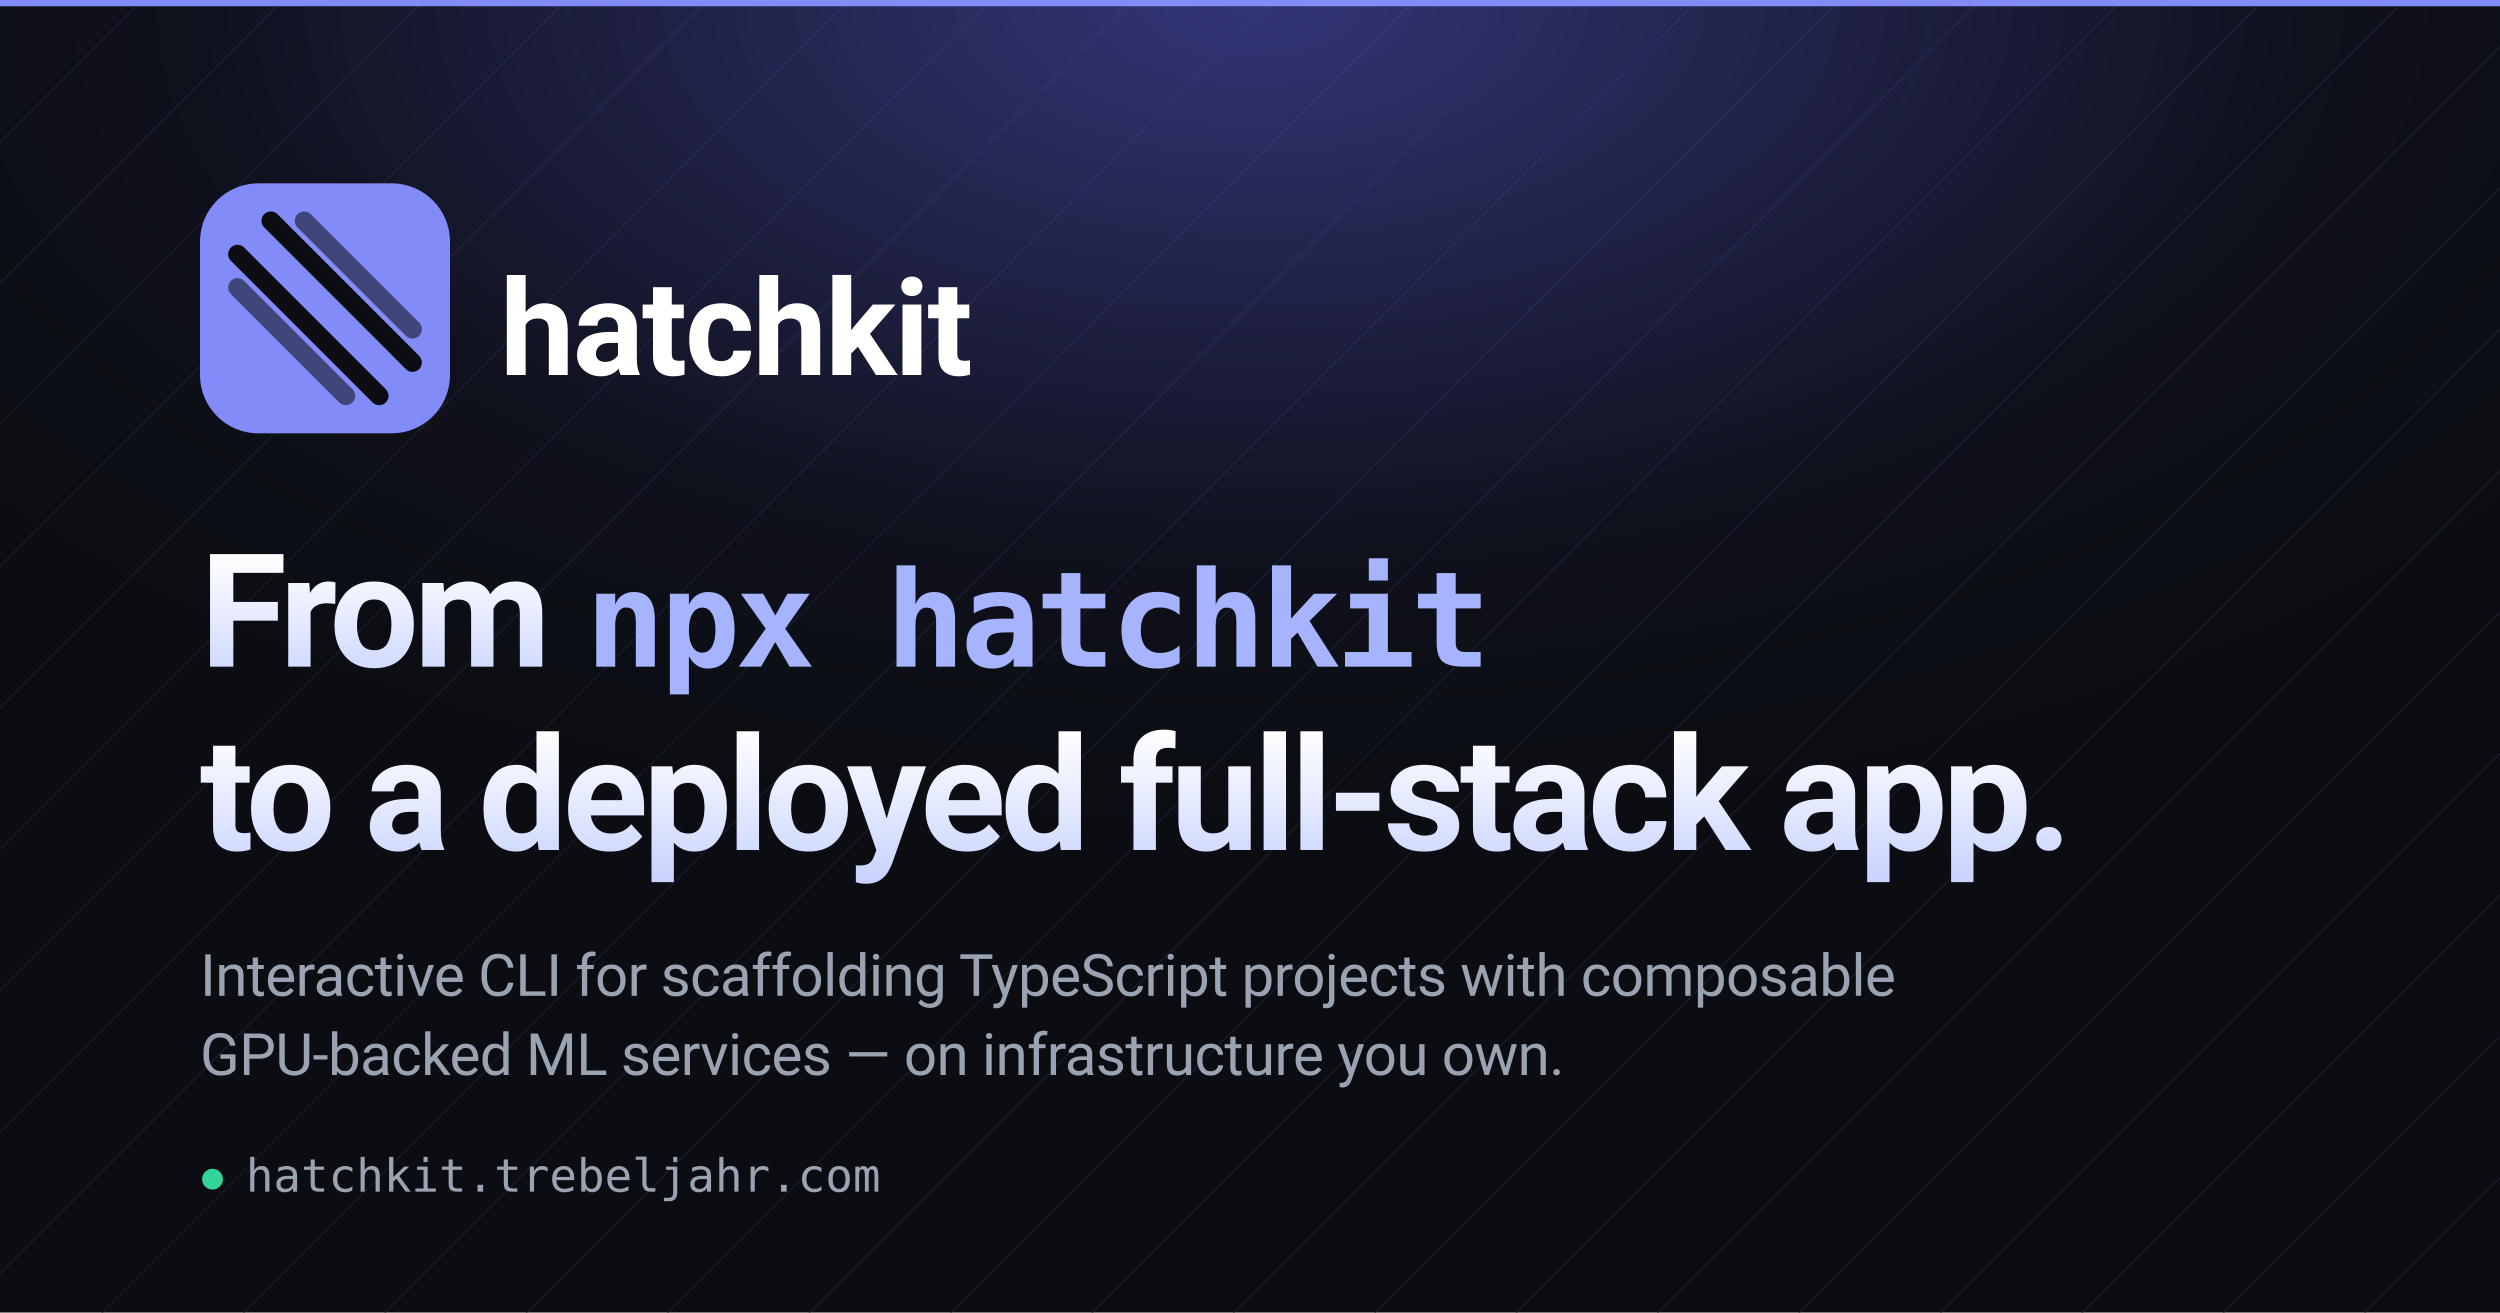
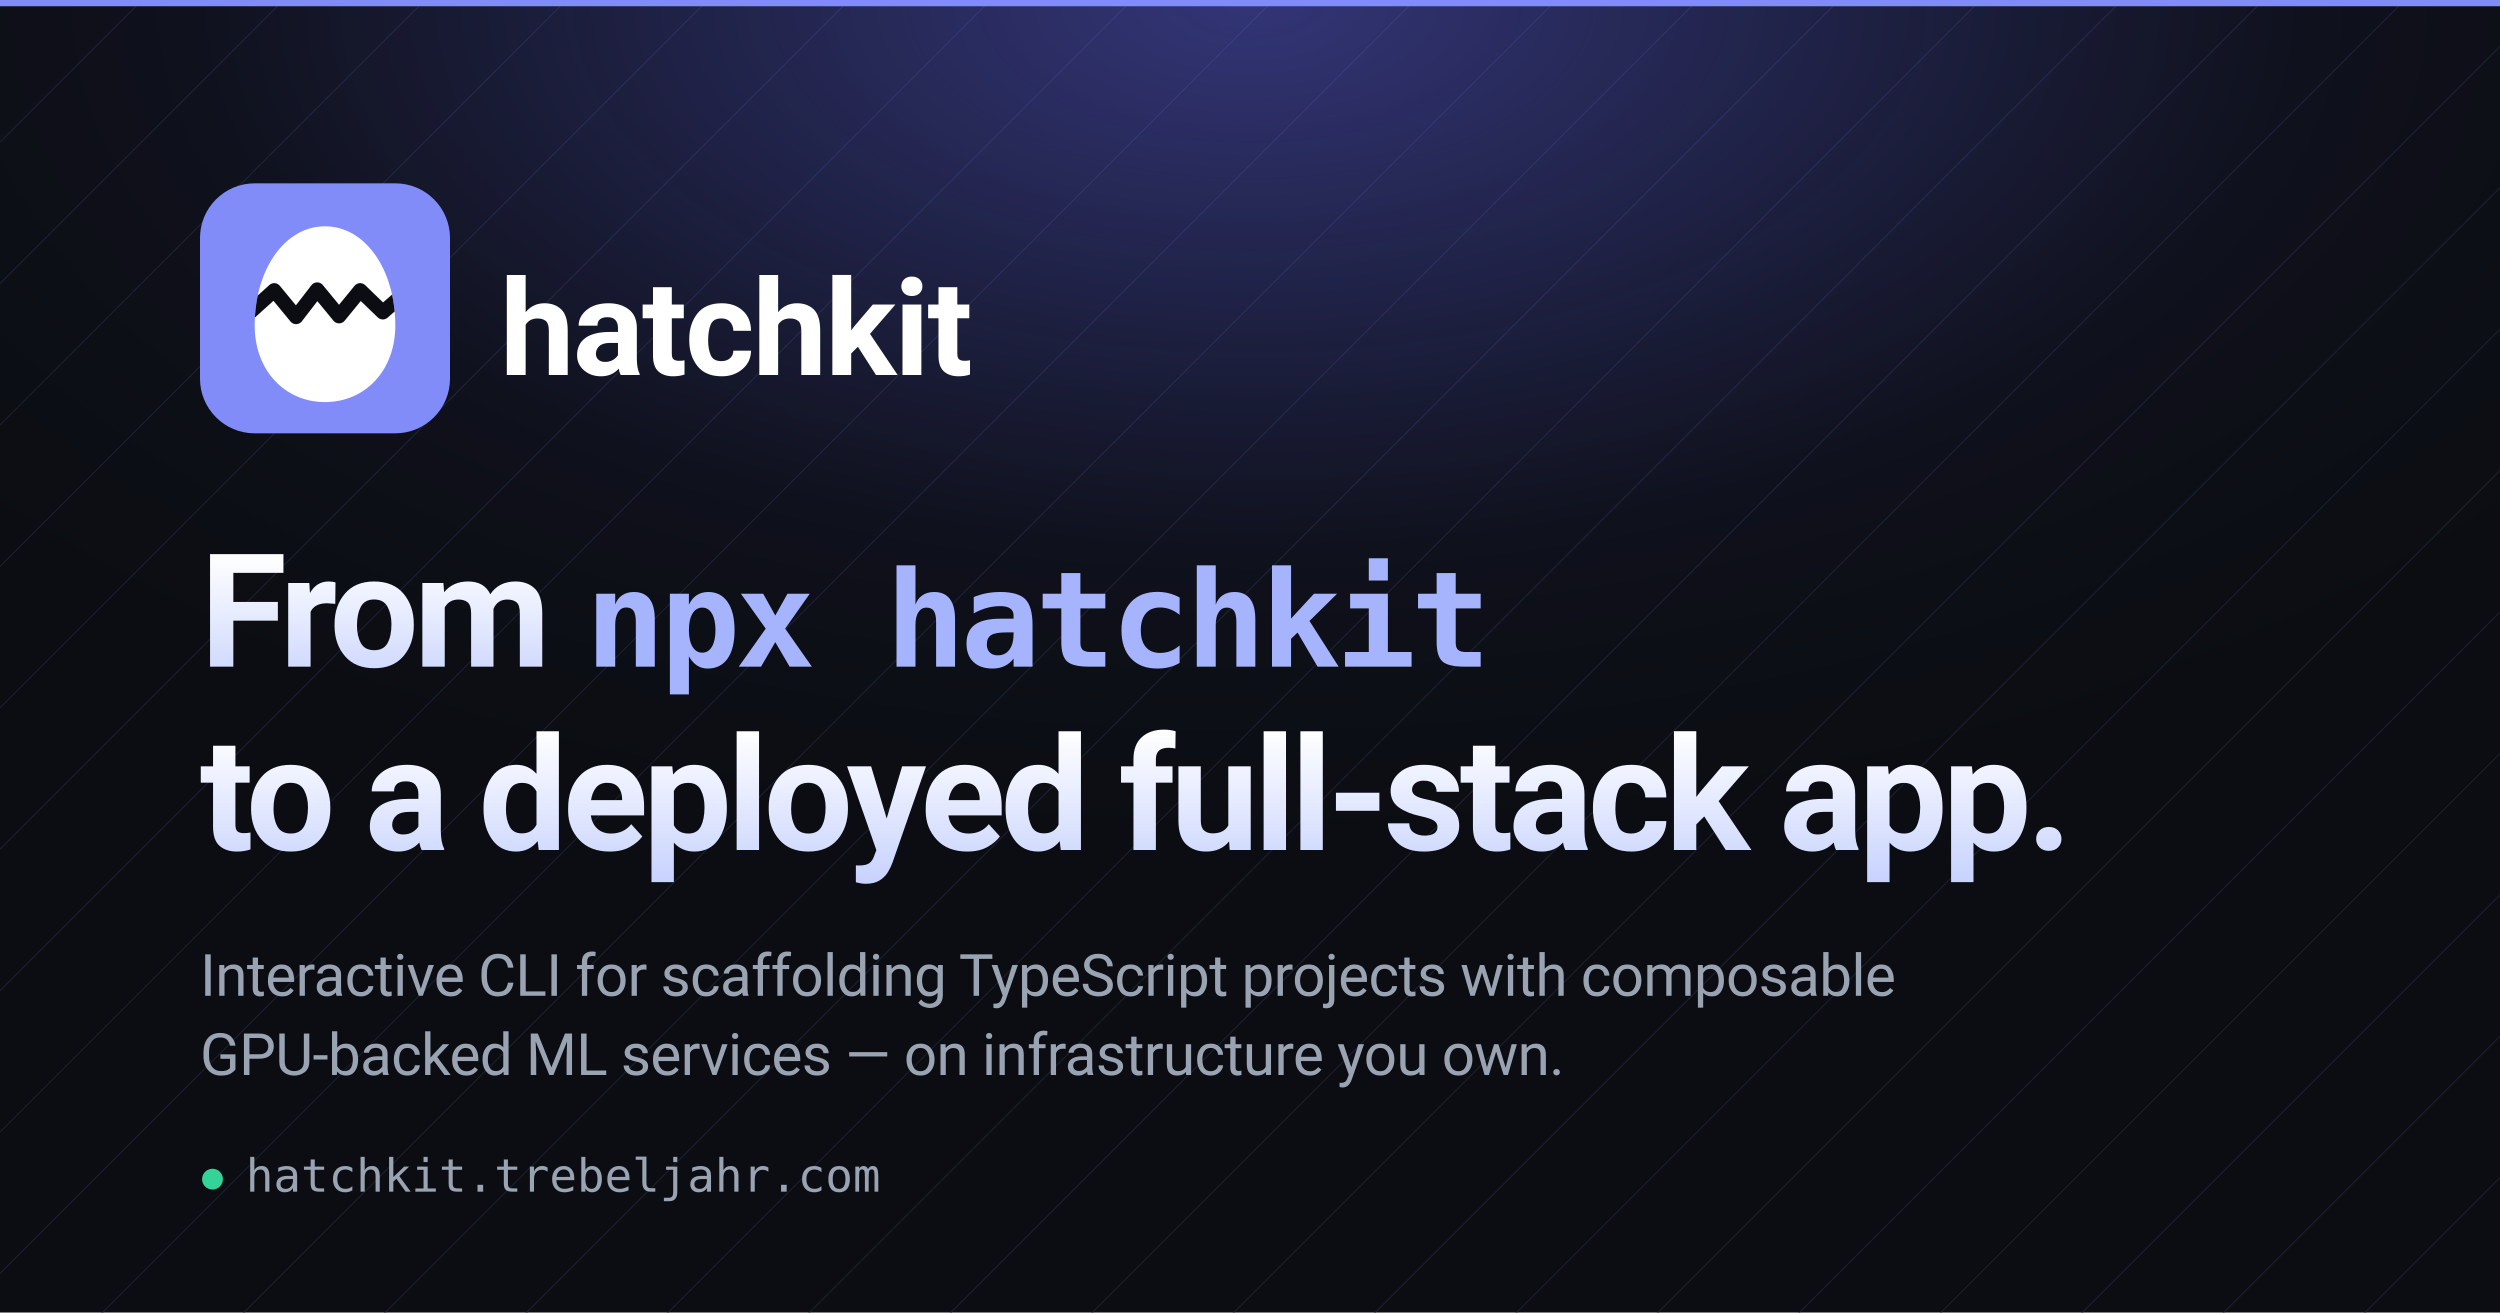
<svg xmlns="http://www.w3.org/2000/svg" viewBox="0 0 1200 630" fill="none">
  <defs>
    <radialGradient id="glow" cx="50%" cy="0%" r="70%">
      <stop offset="0%" stop-color="#6366f1" stop-opacity="0.45" />
      <stop offset="60%" stop-color="#6366f1" stop-opacity="0.05" />
      <stop offset="100%" stop-color="#0b0d12" stop-opacity="0" />
    </radialGradient>
    <linearGradient id="text" x1="0" y1="0" x2="0" y2="1">
      <stop offset="0%" stop-color="#ffffff" />
      <stop offset="100%" stop-color="#c7d2fe" />
    </linearGradient>
    <pattern id="hatch" x="0" y="0" width="48" height="48" patternUnits="userSpaceOnUse" patternTransform="rotate(45)">
      <line x1="0" y1="0" x2="0" y2="48" stroke="#1a1f2e" stroke-width="1" />
    </pattern>
+     <clipPath id="egg-clip">
+       <path d="M16 5.5C21.2 5.5 25 11.1 25 18.2C25 24 21.1 28 16 28C10.9 28 7 24 7 18.2C7 11.1 10.8 5.5 16 5.5Z" />
+     </clipPath>
  </defs>
  <rect width="1200" height="630" fill="#0b0d12" />
  <rect width="1200" height="630" fill="url(#hatch)" />
  <rect width="1200" height="630" fill="url(#glow)" />
-   <g transform="translate(96, 88)">
-     <rect width="120" height="120" rx="28" fill="#818cf8" />
-     <path d="M34 18 L102 86" stroke="#0b0d12" stroke-width="9" stroke-linecap="round" />
-     <path d="M18 34 L86 102" stroke="#0b0d12" stroke-width="9" stroke-linecap="round" />
-     <path d="M50 18 L102 70" stroke="#0b0d12" stroke-width="9" stroke-linecap="round" stroke-opacity="0.55" />
-     <path d="M18 50 L70 102" stroke="#0b0d12" stroke-width="9" stroke-linecap="round" stroke-opacity="0.55" />
+   <g transform="translate(96, 88) scale(3.75)">
+     <rect width="32" height="32" rx="7" fill="#818cf8" />
+     <path d="M16 5.5C21.2 5.5 25 11.1 25 18.2C25 24 21.1 28 16 28C10.9 28 7 24 7 18.2C7 11.1 10.8 5.5 16 5.5Z" fill="#ffffff" />
+     <g clip-path="url(#egg-clip)">
+       <path d="M6.4 16.5L9.5 13.7L12.3 17.1L15 13.6L17.8 17L20.5 13.7L23.4 16.5L25.8 14.4" stroke="#0b0d12" stroke-width="1.85" stroke-linecap="round" stroke-linejoin="round" />
+     </g>
  </g>
  <text x="240" y="180" font-family="ui-sans-serif, system-ui, -apple-system, Segoe UI, Roboto, Helvetica Neue, Arial, sans-serif" font-size="64" font-weight="700" fill="#ffffff" letter-spacing="-1">hatchkit</text>
  <text x="96" y="320" font-family="ui-sans-serif, system-ui, -apple-system, Segoe UI, Roboto, Helvetica Neue, Arial, sans-serif" font-size="76" font-weight="700" fill="url(#text)" letter-spacing="-2.5">From <tspan font-family="ui-monospace, SFMono-Regular, Menlo, Monaco, Consolas, monospace" font-size="64" fill="#a5b4fc">npx hatchkit</tspan>
  </text>
  <text x="96" y="408" font-family="ui-sans-serif, system-ui, -apple-system, Segoe UI, Roboto, Helvetica Neue, Arial, sans-serif" font-size="76" font-weight="700" fill="url(#text)" letter-spacing="-2.5">to a deployed full-stack app.</text>
  <text x="96" y="478" font-family="ui-sans-serif, system-ui, -apple-system, Segoe UI, Roboto, Helvetica Neue, Arial, sans-serif" font-size="28" font-weight="400" fill="#9aa3b2" letter-spacing="-0.3">Interactive CLI for scaffolding TypeScript projects with composable</text>
  <text x="96" y="516" font-family="ui-sans-serif, system-ui, -apple-system, Segoe UI, Roboto, Helvetica Neue, Arial, sans-serif" font-size="28" font-weight="400" fill="#9aa3b2" letter-spacing="-0.3">GPU-backed ML services — on infrastructure you own.</text>
  <g transform="translate(96, 572)">
    <circle cx="6" cy="-6" r="5" fill="#34d399" />
    <text x="22" y="0" font-family="ui-monospace, SFMono-Regular, Menlo, Monaco, Consolas, monospace" font-size="22" font-weight="500" fill="#9aa3b2">hatchkit.trebeljahr.com</text>
  </g>
  <rect x="0" y="0" width="1200" height="3" fill="#818cf8" />
</svg>
